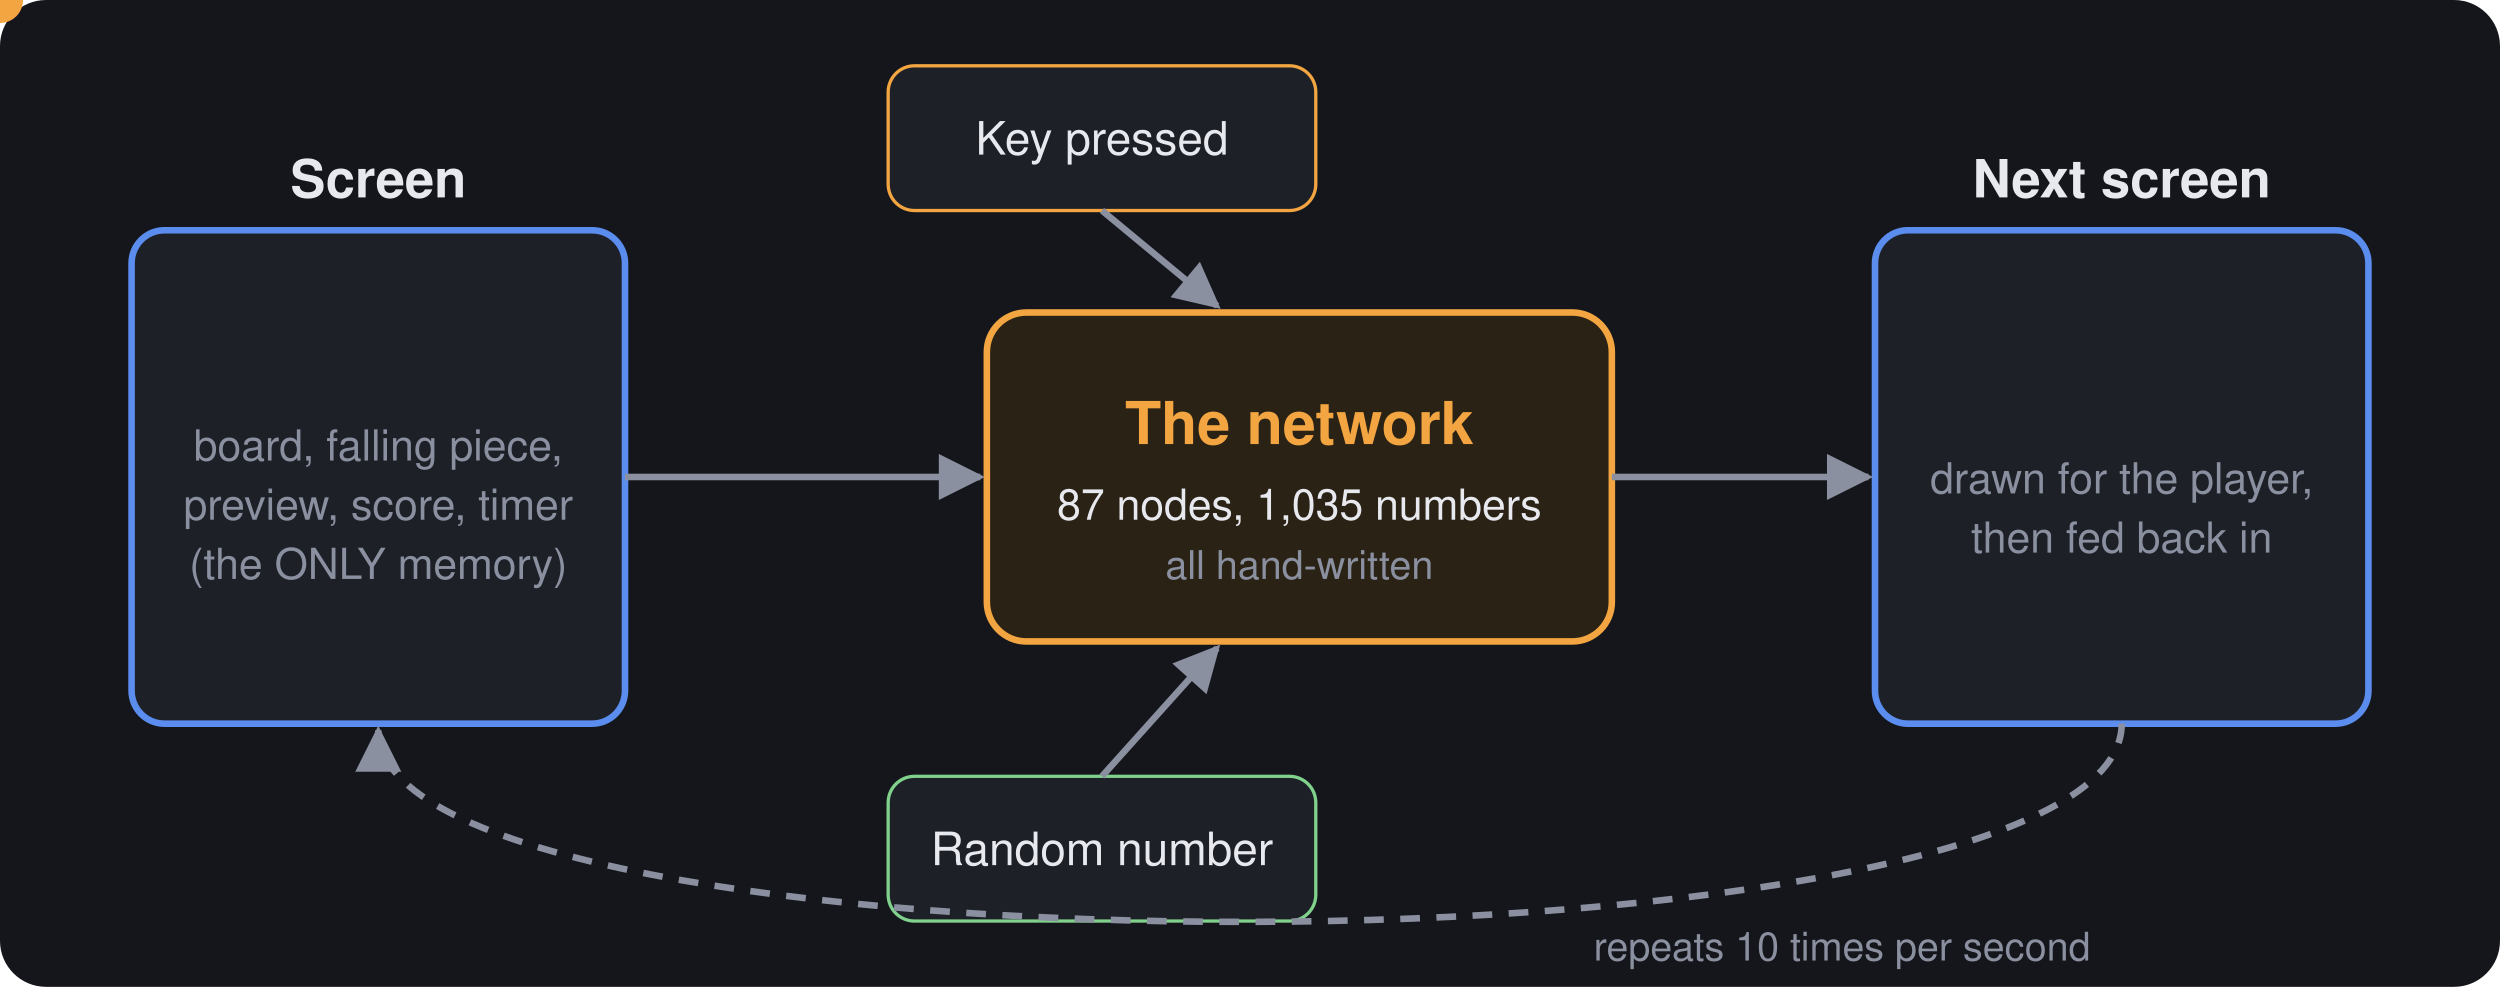
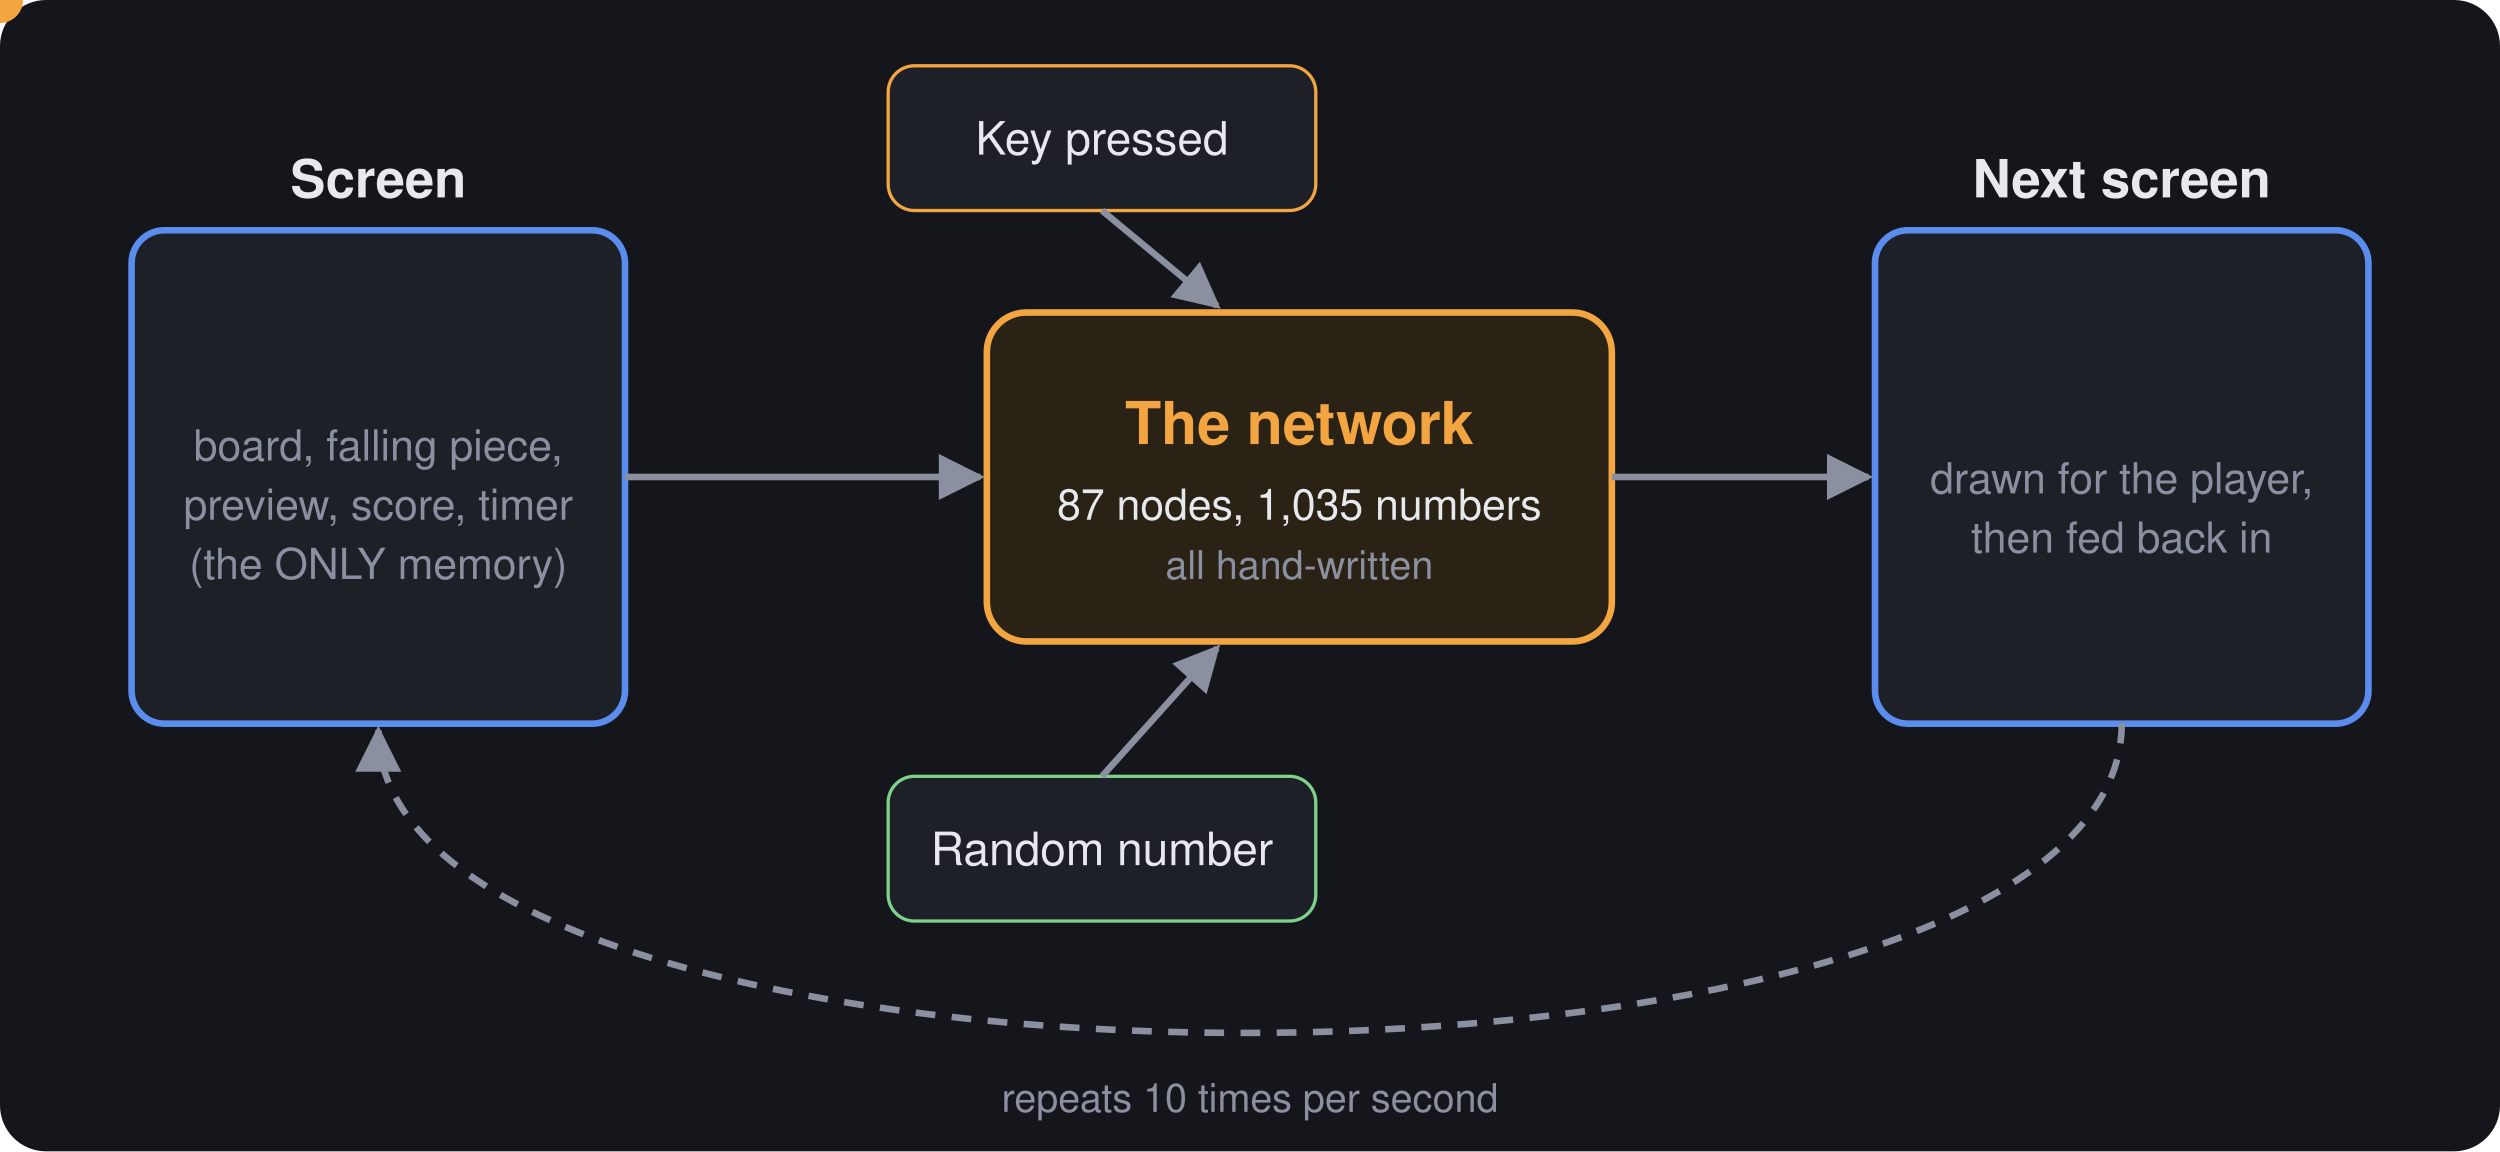
- <svg xmlns="http://www.w3.org/2000/svg" viewBox="0 0 760 300" font-family="Helvetica, Arial, sans-serif">
-   <rect width="760" height="300" rx="14" fill="#14161b" />
+ <svg xmlns="http://www.w3.org/2000/svg" viewBox="0 0 760 350" font-family="Helvetica, Arial, sans-serif">
+   <rect width="760" height="350" rx="14" fill="#14161b" />
  <defs>
    <marker id="ar" viewBox="0 0 10 10" refX="9" refY="5" markerWidth="7" markerHeight="7" orient="auto">
      <path d="M0,0 L10,5 L0,10 z" fill="#8b90a0" />
    </marker>
  </defs>
  <rect x="40" y="70" width="150" height="150" rx="10" fill="#1d2027" stroke="#5b8def" stroke-width="2" />
  <text x="115" y="60" fill="#e7e9ee" font-size="16" text-anchor="middle" font-weight="bold">Screen</text>
  <text x="115" y="140" fill="#8b90a0" font-size="13" text-anchor="middle">board, falling piece,</text>
  <text x="115" y="158" fill="#8b90a0" font-size="13" text-anchor="middle">preview, score, timer</text>
  <text x="115" y="176" fill="#8b90a0" font-size="13" text-anchor="middle">(the ONLY memory)</text>
  <rect x="270" y="20" width="130" height="44" rx="8" fill="#1d2027" stroke="#f2a541" />
  <text x="335" y="47" fill="#e7e9ee" font-size="14" text-anchor="middle">Key pressed</text>
  <rect x="270" y="236" width="130" height="44" rx="8" fill="#1d2027" stroke="#7fd18b" />
  <text x="335" y="263" fill="#e7e9ee" font-size="14" text-anchor="middle">Random number</text>
  <rect x="300" y="95" width="190" height="100" rx="12" fill="#2a2214" stroke="#f2a541" stroke-width="2" />
  <text x="395" y="135" fill="#f2a541" font-size="18" text-anchor="middle" font-weight="bold">The network</text>
  <text x="395" y="158" fill="#e7e9ee" font-size="13" text-anchor="middle">87 nodes, 1,035 numbers</text>
  <text x="395" y="176" fill="#8b90a0" font-size="12" text-anchor="middle">all hand-written</text>
  <rect x="570" y="70" width="150" height="150" rx="10" fill="#1d2027" stroke="#5b8def" stroke-width="2" />
  <text x="645" y="60" fill="#e7e9ee" font-size="16" text-anchor="middle" font-weight="bold">Next screen</text>
  <text x="645" y="150" fill="#8b90a0" font-size="13" text-anchor="middle">drawn for the player,</text>
  <text x="645" y="168" fill="#8b90a0" font-size="13" text-anchor="middle">then fed back in</text>
  <path d="M190,145 L298,145" stroke="#8b90a0" stroke-width="2" marker-end="url(#ar)" />
  <path d="M335,64 L370,93" stroke="#8b90a0" stroke-width="2" marker-end="url(#ar)" />
  <path d="M335,236 L370,197" stroke="#8b90a0" stroke-width="2" marker-end="url(#ar)" />
  <path d="M490,145 L568,145" stroke="#8b90a0" stroke-width="2" marker-end="url(#ar)" />
-   <path id="back" d="M645,220 C645,300 115,300 115,222" fill="none" stroke="#8b90a0" stroke-width="2" stroke-dasharray="6 5" marker-end="url(#ar)" />
-   <text x="560" y="292" fill="#8b90a0" font-size="12" text-anchor="middle">repeats 10 times per second</text>
+   <path id="back" d="M645,220 C645,345 115,345 115,222" fill="none" stroke="#8b90a0" stroke-width="2" stroke-dasharray="6 5" marker-end="url(#ar)" />
+   <text x="380" y="338" fill="#8b90a0" font-size="12" text-anchor="middle">repeats 10 times per second</text>
  <circle r="7" fill="#f2a541">
-     <animateMotion dur="3s" repeatCount="indefinite" path="M115,145 L395,145 L645,145 L645,220 C645,300 115,300 115,222 L115,145" />
+     <animateMotion dur="3s" repeatCount="indefinite" path="M115,145 L395,145 L645,145 L645,220 C645,345 115,345 115,222 L115,145" />
  </circle>
</svg>
